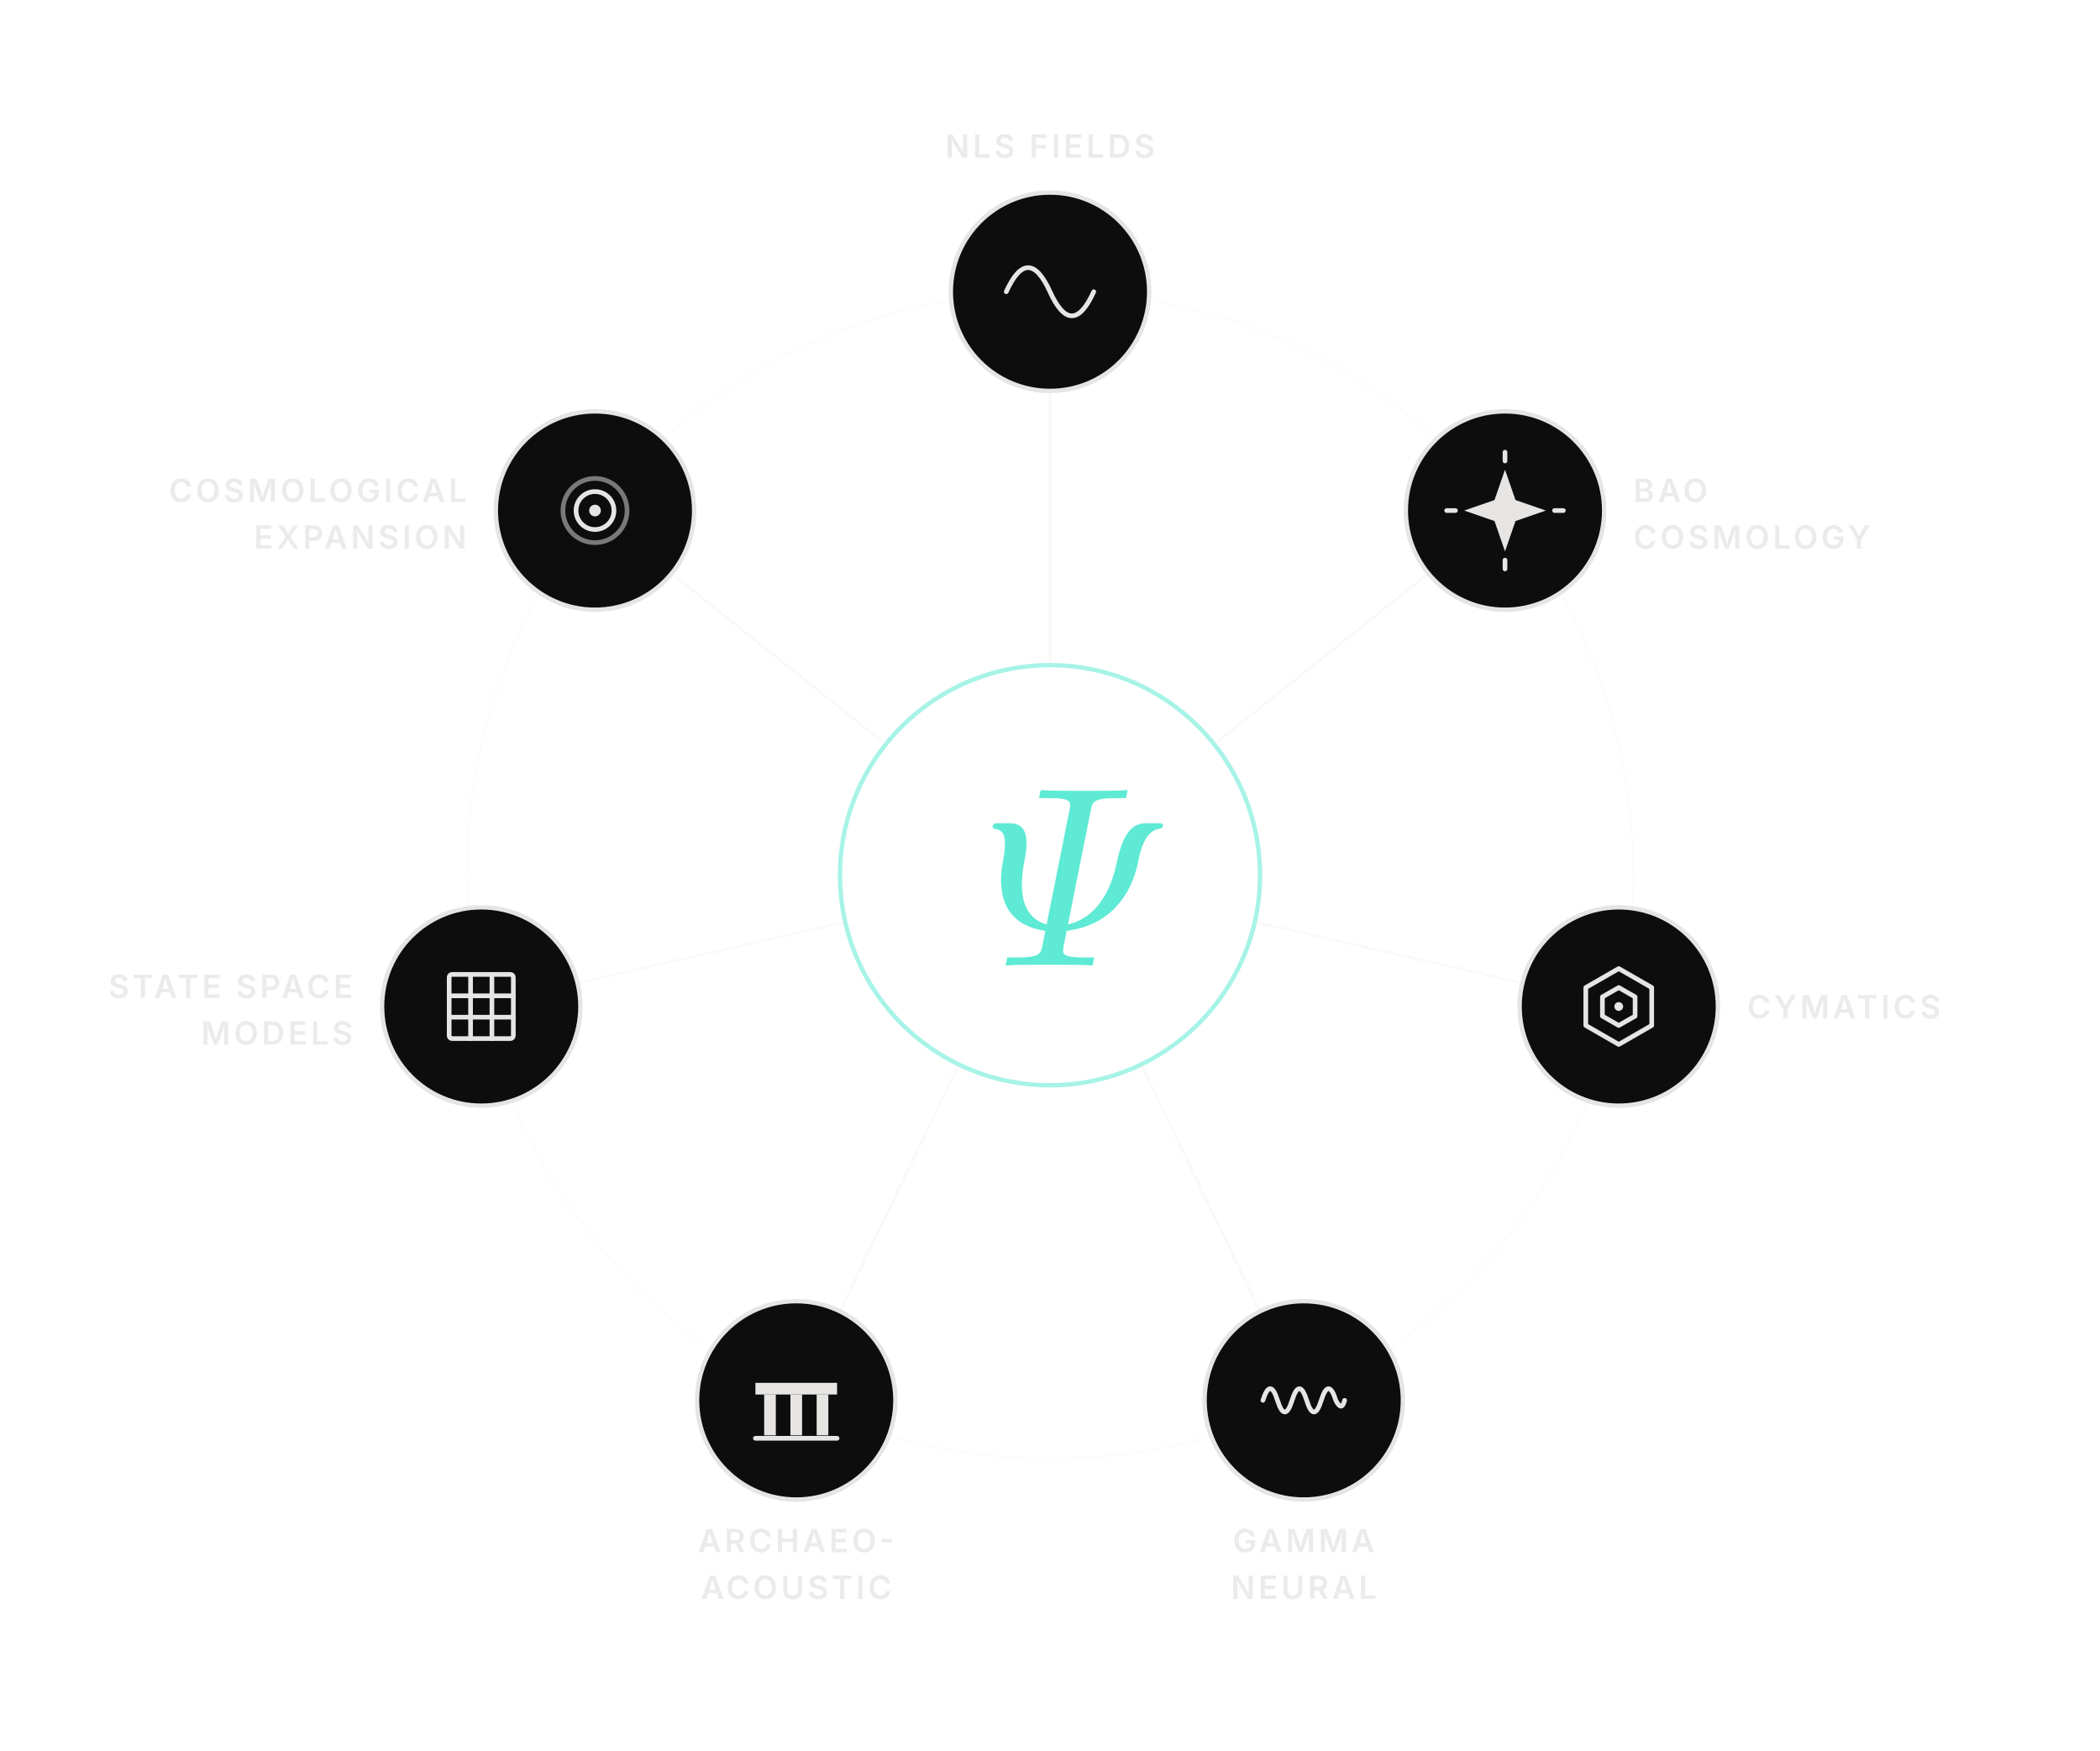
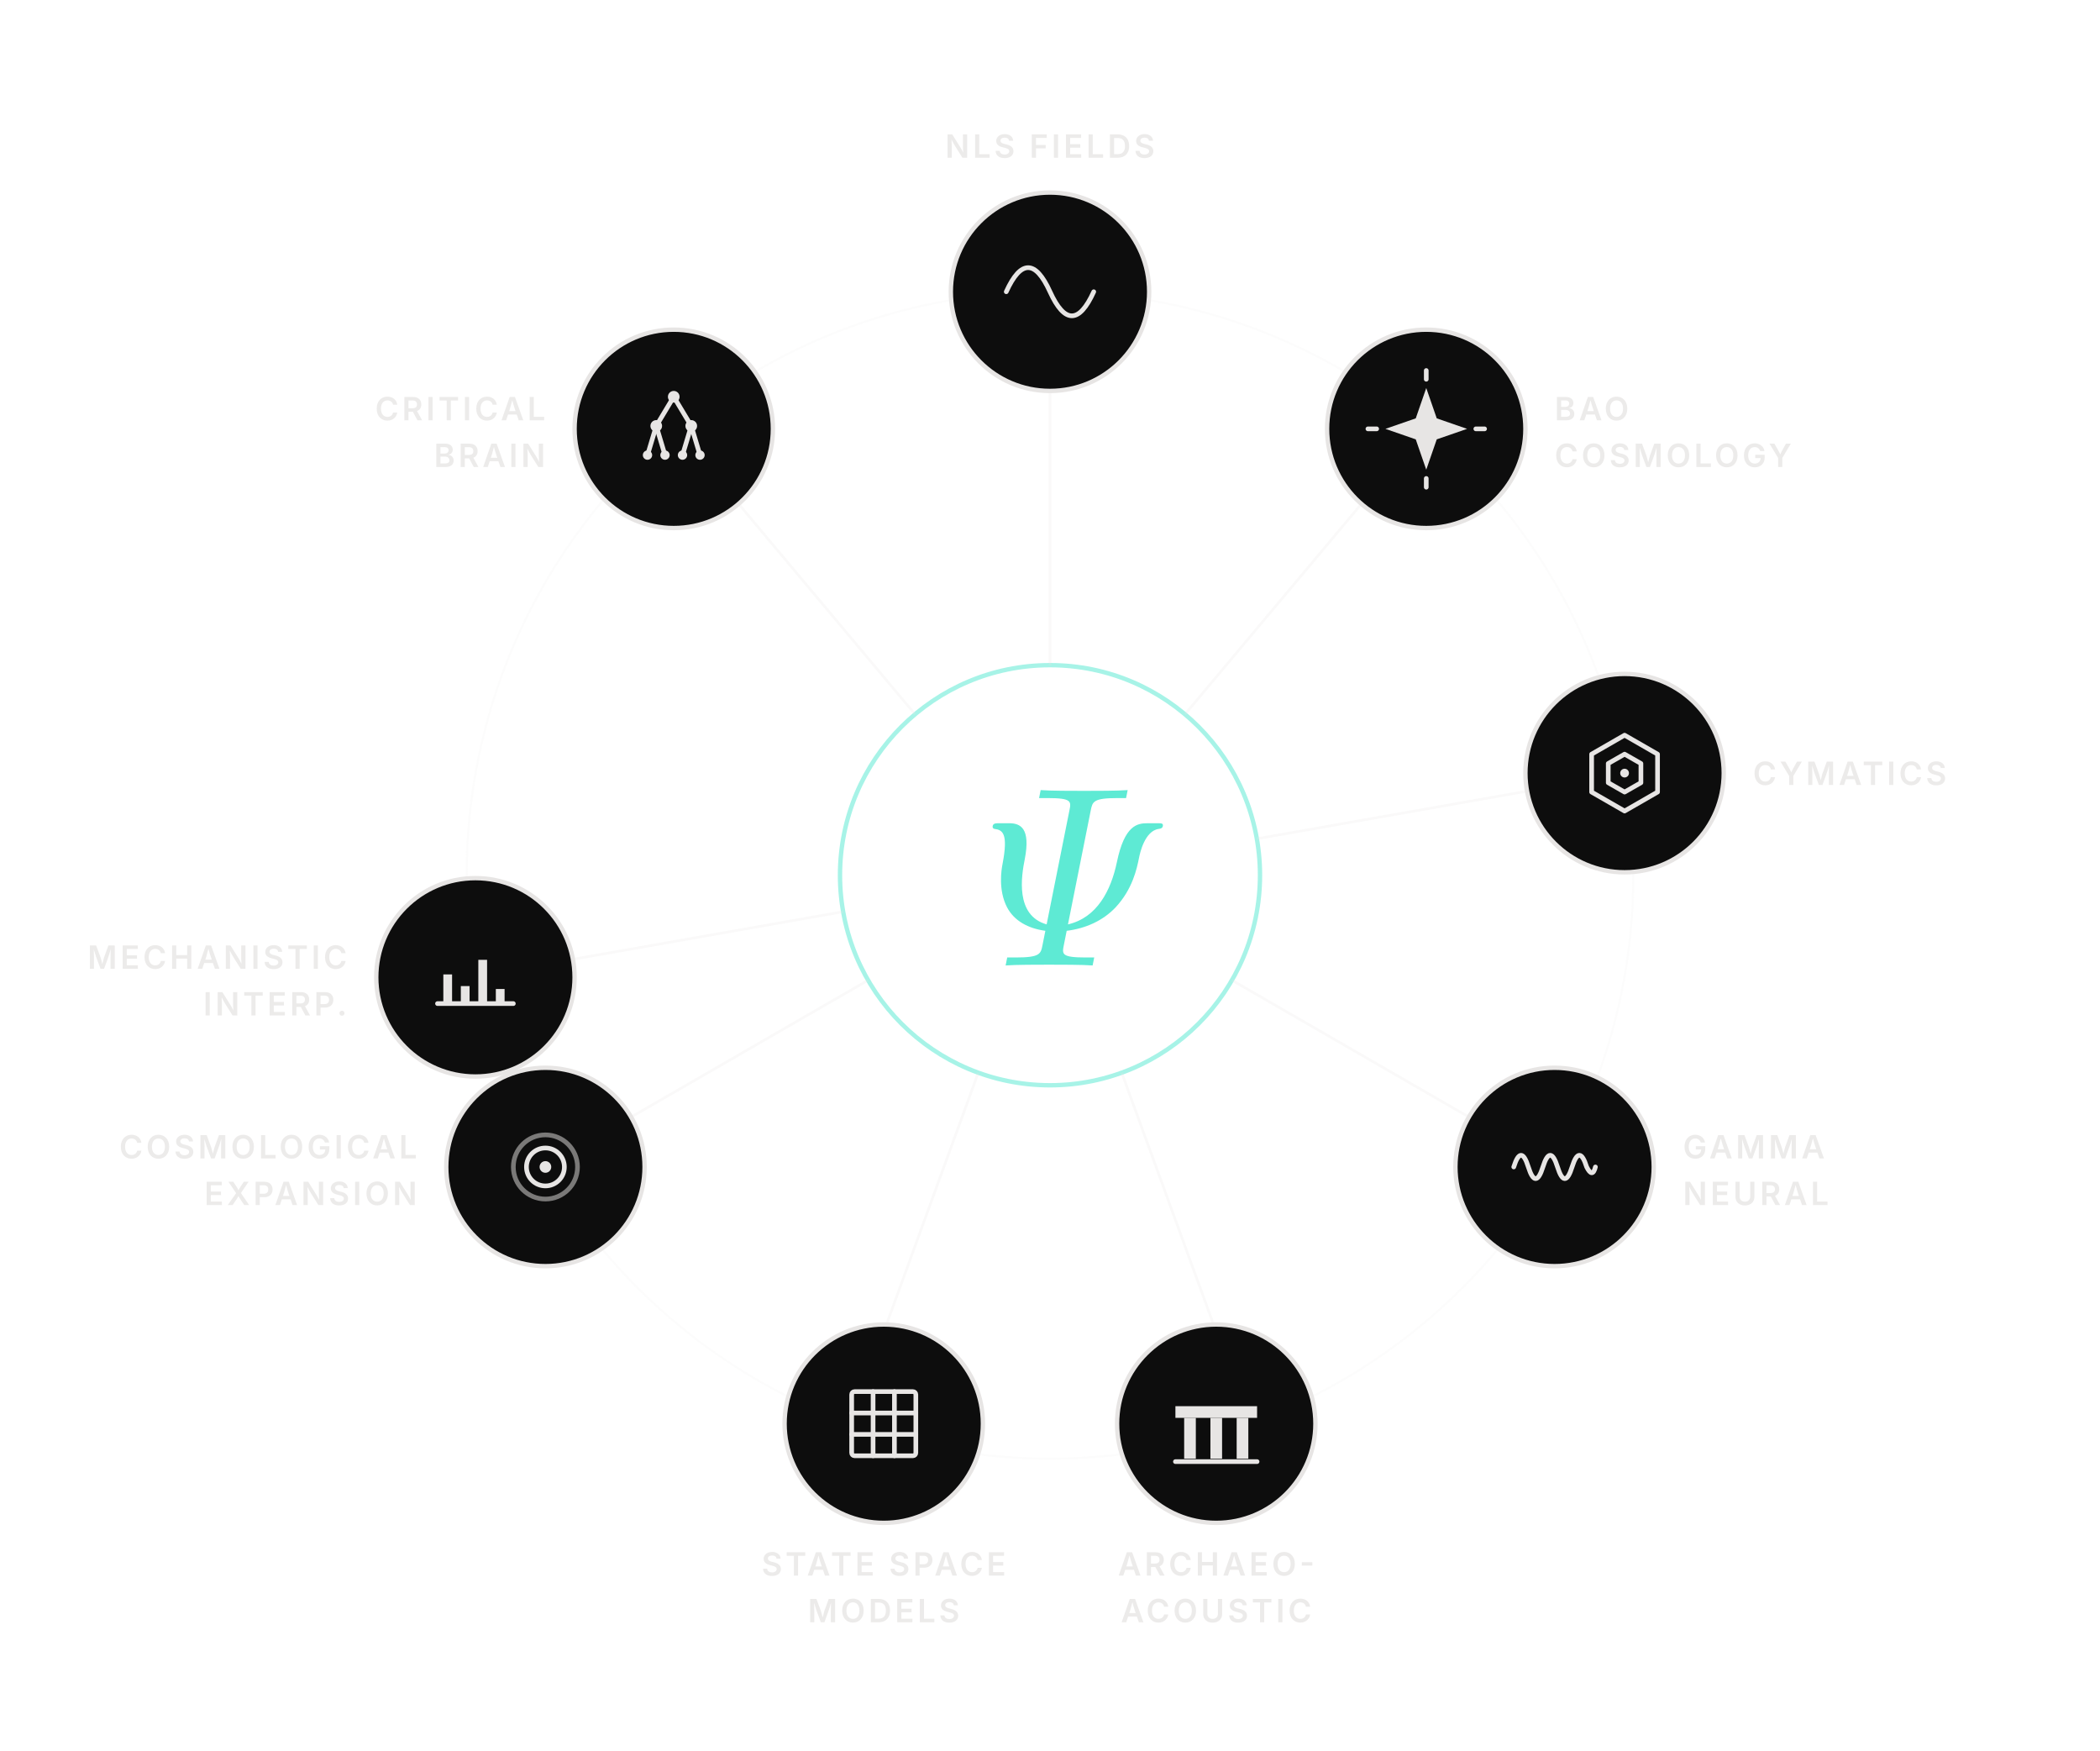
<svg xmlns="http://www.w3.org/2000/svg" viewBox="-60 0 720 600" role="img" aria-labelledby="wheel-title wheel-desc">
  <defs>
    <style>
      .text-color  { fill:   #e7e5e4; }
      .stroke-color { stroke: #e7e5e4; }
      .accent       { stroke: #5eead4; fill: none; }
      .accent-fill  { fill:   #5eead4; }
      .bg-color     { fill:   #0d0d0d; }
      .spoke        { stroke: #e7e5e4; stroke-width: 0.9; opacity: 0.22; fill: none; }
      .ring-outer   { stroke: #e7e5e4; stroke-width: 0.7; opacity: 0.12; fill: none; }
      .ring-inner   { stroke: #5eead4; stroke-width: 1.5; opacity: 0.55; fill: none; }
      .pulse        { stroke: #5eead4; stroke-width: 1.1; fill: none; }
      .node-bg      { fill: #0d0d0d; stroke: #e7e5e4; stroke-width: 1.5; }
      .node-hover-bg { fill: #5eead4; opacity: 0; transition: opacity 0.22s ease; }
      .node-icon    { stroke: #e7e5e4; stroke-width: 1.6; fill: none;
                       stroke-linecap: round; stroke-linejoin: round; transition: stroke 0.22s ease; }
      .node-icon.filled { fill: #e7e5e4; stroke: none; transition: fill 0.22s ease; }
      .label        { font-family: "Inter", -apple-system, BlinkMacSystemFont, "Segoe UI", sans-serif;
                       font-size: 11px; font-weight: 600; letter-spacing: 0.10em;
                       text-transform: uppercase; fill: #e7e5e4; opacity: 0.78;
                       dominant-baseline: middle; transition: fill 0.22s ease, opacity 0.22s ease; }
      .core-glyph   { font-family: "STIX Two Math", "Latin Modern Math", "Cambria Math", "Times New Roman", serif;
                       font-size: 88px; font-style: italic; font-weight: 400; fill: #5eead4;
                       text-anchor: middle; dominant-baseline: central; }
      .node         { cursor: pointer; }
      .node:hover .node-hover-bg { opacity: 1; }
      .node:hover .node-icon     { stroke: #0d0d0d; }
      .node:hover .node-icon.filled { fill: #0d0d0d; }
      .node:hover .label         { fill: #5eead4; opacity: 1; }
    </style>
  </defs>
  <circle class="ring-outer" cx="300" cy="300" r="200" />
  <circle class="ring-inner" cx="300" cy="300" r="72" />
  <circle class="pulse" cx="300" cy="300" opacity="0">
    <animate attributeName="r" from="74" to="200" dur="6s" repeatCount="indefinite" />
    <animate attributeName="opacity" values="0.45;0" dur="6s" repeatCount="indefinite" />
  </circle>
  <circle class="pulse" cx="300" cy="300" opacity="0">
    <animate attributeName="r" from="74" to="200" dur="6s" begin="2s" repeatCount="indefinite" />
    <animate attributeName="opacity" values="0.45;0" dur="6s" begin="2s" repeatCount="indefinite" />
  </circle>
  <circle class="pulse" cx="300" cy="300" opacity="0">
    <animate attributeName="r" from="74" to="200" dur="6s" begin="4s" repeatCount="indefinite" />
    <animate attributeName="opacity" values="0.45;0" dur="6s" begin="4s" repeatCount="indefinite" />
  </circle>
  <line class="spoke" x1="300.0" y1="228.0" x2="300.0" y2="134.0" />
-   <line class="spoke" x1="356.3" y1="255.1" x2="429.8" y2="196.6" />
-   <line class="spoke" x1="370.2" y1="316.0" x2="461.8" y2="336.9" />
-   <line class="spoke" x1="331.3" y1="364.9" x2="372.0" y2="449.5" />
-   <line class="spoke" x1="268.7" y1="364.9" x2="228.0" y2="449.5" />
-   <line class="spoke" x1="229.8" y1="316.0" x2="138.2" y2="336.9" />
-   <line class="spoke" x1="243.7" y1="255.1" x2="170.2" y2="196.6" />
+   <line class="spoke" x1="346.3" y1="244.8" x2="406.7" y2="172.8" />
+   <line class="spoke" x1="370.9" y1="287.5" x2="463.5" y2="271.2" />
+   <line class="spoke" x1="362.4" y1="336.0" x2="443.8" y2="383.0" />
+   <line class="spoke" x1="324.6" y1="367.7" x2="356.8" y2="456.0" />
+   <line class="spoke" x1="275.4" y1="367.7" x2="243.2" y2="456.0" />
+   <line class="spoke" x1="237.6" y1="336.0" x2="156.2" y2="383.0" />
+   <line class="spoke" x1="229.1" y1="312.5" x2="136.5" y2="328.8" />
+   <line class="spoke" x1="253.7" y1="244.8" x2="193.3" y2="172.8" />
  <text class="core-glyph" x="300" y="304">Ψ</text>
  <a class="node" href="interfaces/01-other-nls-systems/" aria-label="NLS fields">
    <circle class="node-bg" cx="300" cy="100" r="34" />
    <circle class="node-hover-bg" cx="300" cy="100" r="34" />
    <g transform="translate(300 100)">
      <path class="node-icon" d="M -15 0 C -10 -11 -5 -11 0 0 C 5 11 10 11 15 0" />
    </g>
    <text class="label" x="300" y="50" text-anchor="middle">NLS FIELDS</text>
  </a>
  <a class="node" href="interfaces/02-baryon-acoustic/" aria-label="Baryon acoustic oscillations">
-     <circle class="node-bg" cx="456" cy="175" r="34" />
-     <circle class="node-hover-bg" cx="456" cy="175" r="34" />
-     <g transform="translate(456 175)">
+     <circle class="node-bg" cx="429" cy="147" r="34" />
+     <circle class="node-hover-bg" cx="429" cy="147" r="34" />
+     <g transform="translate(429 147)">
      <path class="node-icon filled" d="M 0 -14 L 3.6 -3.6 L 14 0 L 3.6 3.6 L 0 14 L -3.6 3.6 L -14 0 L -3.6 -3.6 Z" />
      <line class="node-icon" x1="0" y1="-17" x2="0" y2="-20" />
      <line class="node-icon" x1="0" y1="17" x2="0" y2="20" />
      <line class="node-icon" x1="-17" y1="0" x2="-20" y2="0" />
      <line class="node-icon" x1="17" y1="0" x2="20" y2="0" />
    </g>
-     <text class="label" x="500" y="168" text-anchor="start">BAO</text>
-     <text class="label" x="500" y="184" text-anchor="start">COSMOLOGY</text>
+     <text class="label" x="473" y="140" text-anchor="start">BAO</text>
+     <text class="label" x="473" y="156" text-anchor="start">COSMOLOGY</text>
  </a>
  <a class="node" href="interfaces/03-chladni-cymatics/" aria-label="Chladni cymatics">
-     <circle class="node-bg" cx="495" cy="345" r="34" />
-     <circle class="node-hover-bg" cx="495" cy="345" r="34" />
-     <g transform="translate(495 345)">
+     <circle class="node-bg" cx="497" cy="265" r="34" />
+     <circle class="node-hover-bg" cx="497" cy="265" r="34" />
+     <g transform="translate(497 265)">
      <path class="node-icon" d="M 0 -13 L 11.3 -6.5 L 11.3 6.5 L 0 13 L -11.3 6.5 L -11.3 -6.5 Z" />
      <path class="node-icon" d="M 0 -6.5 L 5.6 -3.3 L 5.6 3.3 L 0 6.5 L -5.6 3.3 L -5.6 -3.3 Z" />
      <circle class="node-icon filled" cx="0" cy="0" r="1.5" />
    </g>
-     <text class="label" x="539" y="345" text-anchor="start">CYMATICS</text>
+     <text class="label" x="541" y="265" text-anchor="start">CYMATICS</text>
  </a>
  <a class="node" href="interfaces/04-gamma-entrainment/" aria-label="Gamma frequency neural entrainment">
-     <circle class="node-bg" cx="387" cy="480" r="34" />
-     <circle class="node-hover-bg" cx="387" cy="480" r="34" />
-     <g transform="translate(387 480)">
+     <circle class="node-bg" cx="473" cy="400" r="34" />
+     <circle class="node-hover-bg" cx="473" cy="400" r="34" />
+     <g transform="translate(473 400)">
      <path class="node-icon" d="M -14 0 Q -11.5 -8 -9 0 Q -6.5 8 -4 0 Q -1.5 -8 1 0 Q 3.5 8 6 0 Q 8.5 -8 11 0 Q 13 4 14 0" />
    </g>
-     <text class="label" x="387" y="528" text-anchor="middle">GAMMA</text>
-     <text class="label" x="387" y="544" text-anchor="middle">NEURAL</text>
+     <text class="label" x="517" y="393" text-anchor="start">GAMMA</text>
+     <text class="label" x="517" y="409" text-anchor="start">NEURAL</text>
  </a>
  <a class="node" href="interfaces/05-archaeoacoustic-resonance/" aria-label="Archaeoacoustic resonance">
-     <circle class="node-bg" cx="213" cy="480" r="34" />
-     <circle class="node-hover-bg" cx="213" cy="480" r="34" />
-     <g transform="translate(213 480)">
+     <circle class="node-bg" cx="357" cy="488" r="34" />
+     <circle class="node-hover-bg" cx="357" cy="488" r="34" />
+     <g transform="translate(357 488)">
      <path class="node-icon filled" d="M -14 -6 L 14 -6 L 14 -2 L -14 -2 Z" />
      <path class="node-icon filled" d="M -11 -2 L -7 -2 L -7 12 L -11 12 Z" />
      <path class="node-icon filled" d="M -2 -2 L 2 -2 L 2 12 L -2 12 Z" />
      <path class="node-icon filled" d="M 7 -2 L 11 -2 L 11 12 L 7 12 Z" />
      <line class="node-icon" x1="-14" y1="13" x2="14" y2="13" />
    </g>
-     <text class="label" x="213" y="528" text-anchor="middle">ARCHAEO-</text>
-     <text class="label" x="213" y="544" text-anchor="middle">ACOUSTIC</text>
+     <text class="label" x="357" y="536" text-anchor="middle">ARCHAEO-</text>
+     <text class="label" x="357" y="552" text-anchor="middle">ACOUSTIC</text>
  </a>
  <a class="node" href="interfaces/06-state-space-models/" aria-label="State space models">
-     <circle class="node-bg" cx="105" cy="345" r="34" />
-     <circle class="node-hover-bg" cx="105" cy="345" r="34" />
-     <g transform="translate(105 345)">
+     <circle class="node-bg" cx="243" cy="488" r="34" />
+     <circle class="node-hover-bg" cx="243" cy="488" r="34" />
+     <g transform="translate(243 488)">
      <rect class="node-icon" x="-11" y="-11" width="22" height="22" rx="1" />
      <line class="node-icon" x1="-11" y1="-3.66" x2="11" y2="-3.66" />
      <line class="node-icon" x1="-11" y1="3.66" x2="11" y2="3.66" />
      <line class="node-icon" x1="-3.66" y1="-11" x2="-3.66" y2="11" />
      <line class="node-icon" x1="3.66" y1="-11" x2="3.66" y2="11" />
    </g>
-     <text class="label" x="61" y="338" text-anchor="end">STATE SPACE</text>
-     <text class="label" x="61" y="354" text-anchor="end">MODELS</text>
+     <text class="label" x="243" y="536" text-anchor="middle">STATE SPACE</text>
+     <text class="label" x="243" y="552" text-anchor="middle">MODELS</text>
  </a>
  <a class="node" href="interfaces/07-cosmological-expansion/" aria-label="Cosmological expansion">
-     <circle class="node-bg" cx="144" cy="175" r="34" />
-     <circle class="node-hover-bg" cx="144" cy="175" r="34" />
-     <g transform="translate(144 175)">
+     <circle class="node-bg" cx="127" cy="400" r="34" />
+     <circle class="node-hover-bg" cx="127" cy="400" r="34" />
+     <g transform="translate(127 400)">
      <circle class="node-icon filled" cx="0" cy="0" r="2" />
      <circle class="node-icon" cx="0" cy="0" r="6.5" />
      <circle class="node-icon" cx="0" cy="0" r="11" opacity="0.5" />
    </g>
-     <text class="label" x="100" y="168" text-anchor="end">COSMOLOGICAL</text>
-     <text class="label" x="100" y="184" text-anchor="end">EXPANSION</text>
+     <text class="label" x="83" y="393" text-anchor="end">COSMOLOGICAL</text>
+     <text class="label" x="83" y="409" text-anchor="end">EXPANSION</text>
+   </a>
+   <a class="node" href="interfaces/08-mechanistic-interpretability/" aria-label="Mechanistic interpretability of attention systems">
+     <circle class="node-bg" cx="103" cy="335" r="34" />
+     <circle class="node-hover-bg" cx="103" cy="335" r="34" />
+     <g transform="translate(103 335)">
+       <line class="node-icon" x1="-13" y1="9" x2="13" y2="9" />
+       <path class="node-icon filled" d="M -11 -1 L -8 -1 L -8 9 L -11 9 Z" />
+       <path class="node-icon filled" d="M -5 3 L -2 3 L -2 9 L -5 9 Z" />
+       <path class="node-icon filled" d="M 1 -6 L 4 -6 L 4 9 L 1 9 Z" />
+       <path class="node-icon filled" d="M 7 4 L 10 4 L 10 9 L 7 9 Z" />
+     </g>
+     <text class="label" x="59" y="328" text-anchor="end">MECHANISTIC</text>
+     <text class="label" x="59" y="344" text-anchor="end">INTERP.</text>
+   </a>
+   <a class="node" href="interfaces/09-critical-brain/" aria-label="Critical brain dynamics">
+     <circle class="node-bg" cx="171" cy="147" r="34" />
+     <circle class="node-hover-bg" cx="171" cy="147" r="34" />
+     <g transform="translate(171 147)">
+       <line class="node-icon" x1="0" y1="-11" x2="-6" y2="-1" />
+       <line class="node-icon" x1="0" y1="-11" x2="6" y2="-1" />
+       <line class="node-icon" x1="-6" y1="-1" x2="-9" y2="9" />
+       <line class="node-icon" x1="-6" y1="-1" x2="-3" y2="9" />
+       <line class="node-icon" x1="6" y1="-1" x2="3" y2="9" />
+       <line class="node-icon" x1="6" y1="-1" x2="9" y2="9" />
+       <circle class="node-icon filled" cx="0" cy="-11" r="2" />
+       <circle class="node-icon filled" cx="-6" cy="-1" r="2" />
+       <circle class="node-icon filled" cx="6" cy="-1" r="2" />
+       <circle class="node-icon filled" cx="-9" cy="9" r="1.6" />
+       <circle class="node-icon filled" cx="-3" cy="9" r="1.6" />
+       <circle class="node-icon filled" cx="3" cy="9" r="1.6" />
+       <circle class="node-icon filled" cx="9" cy="9" r="1.6" />
+     </g>
+     <text class="label" x="127" y="140" text-anchor="end">CRITICAL</text>
+     <text class="label" x="127" y="156" text-anchor="end">BRAIN</text>
  </a>
</svg>
